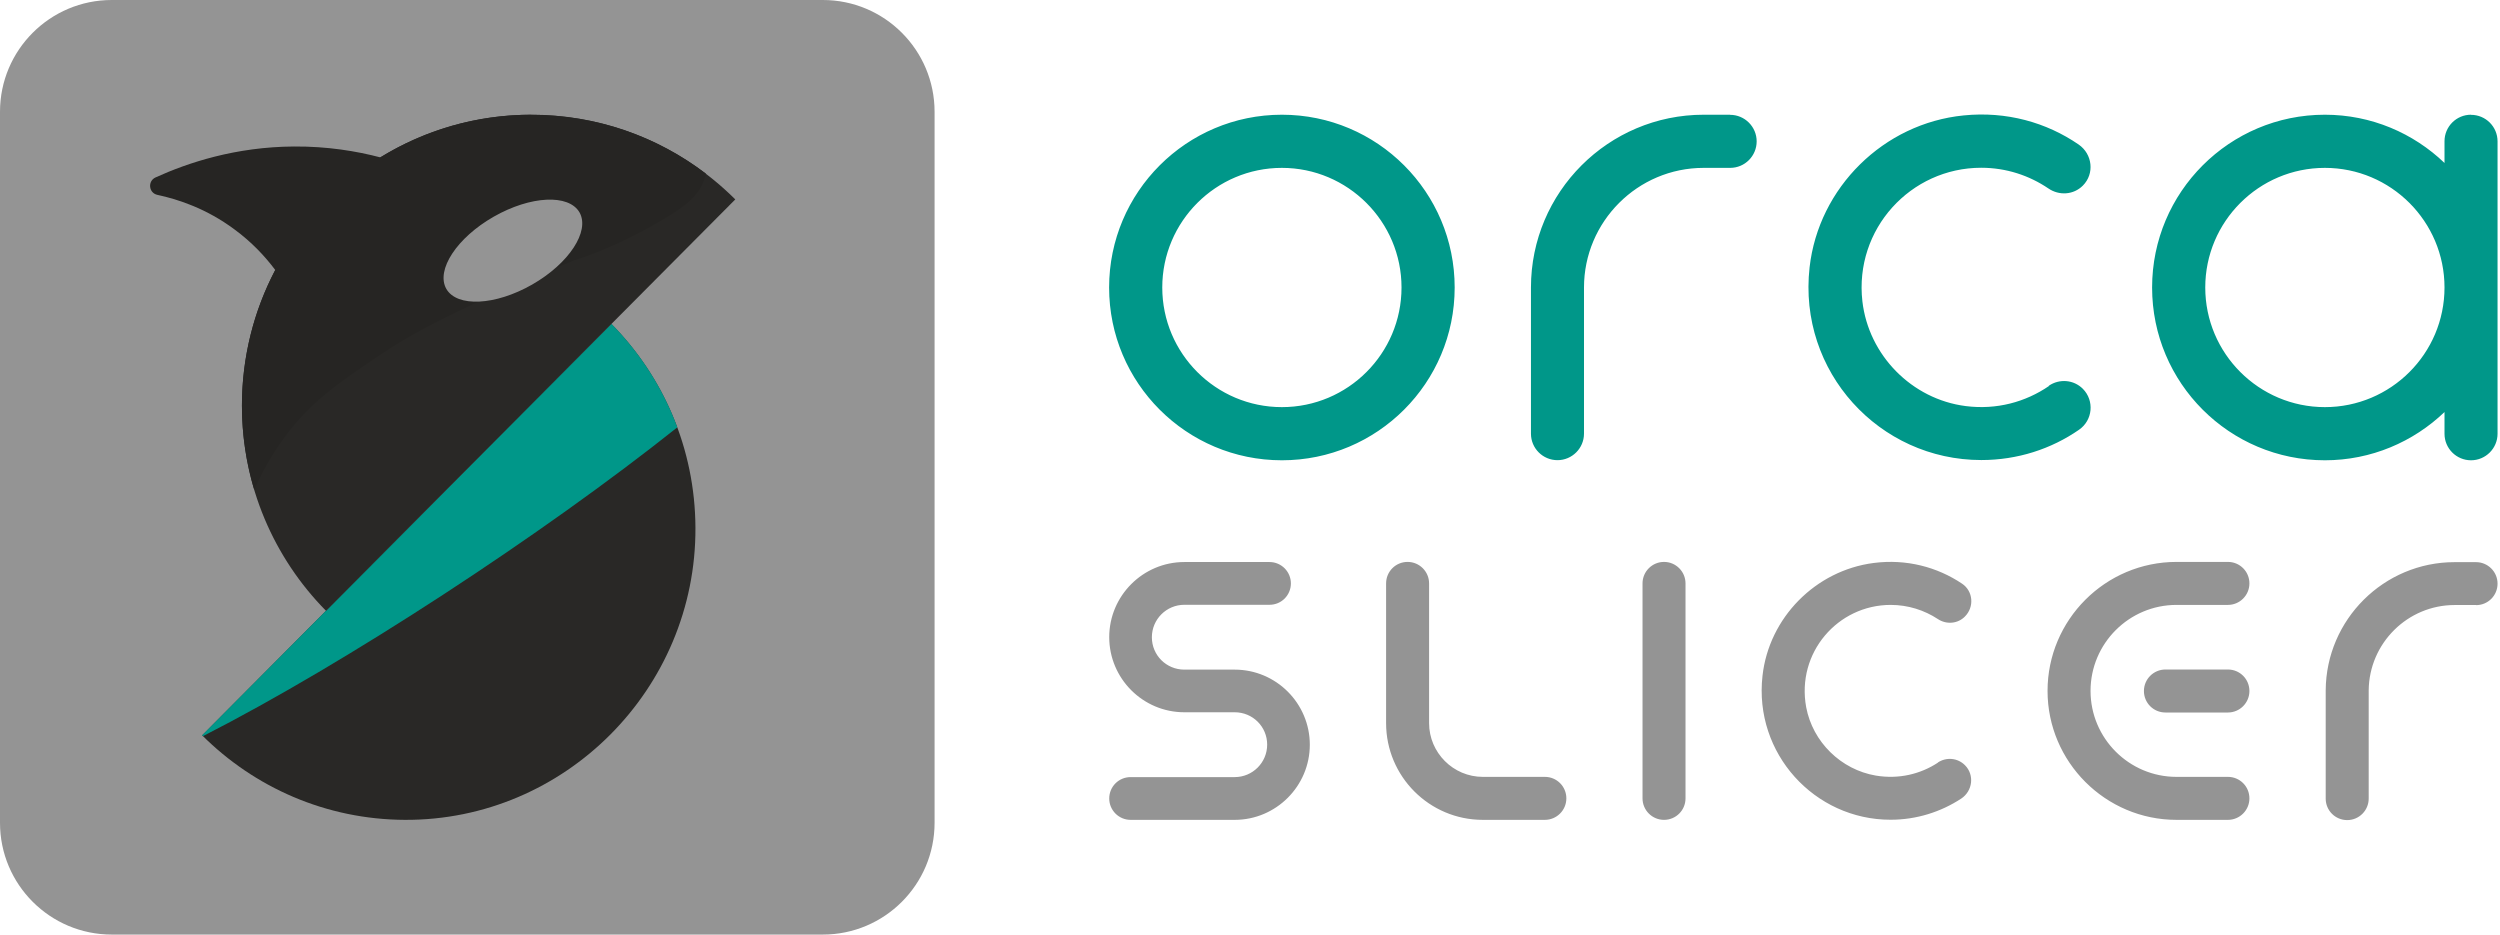
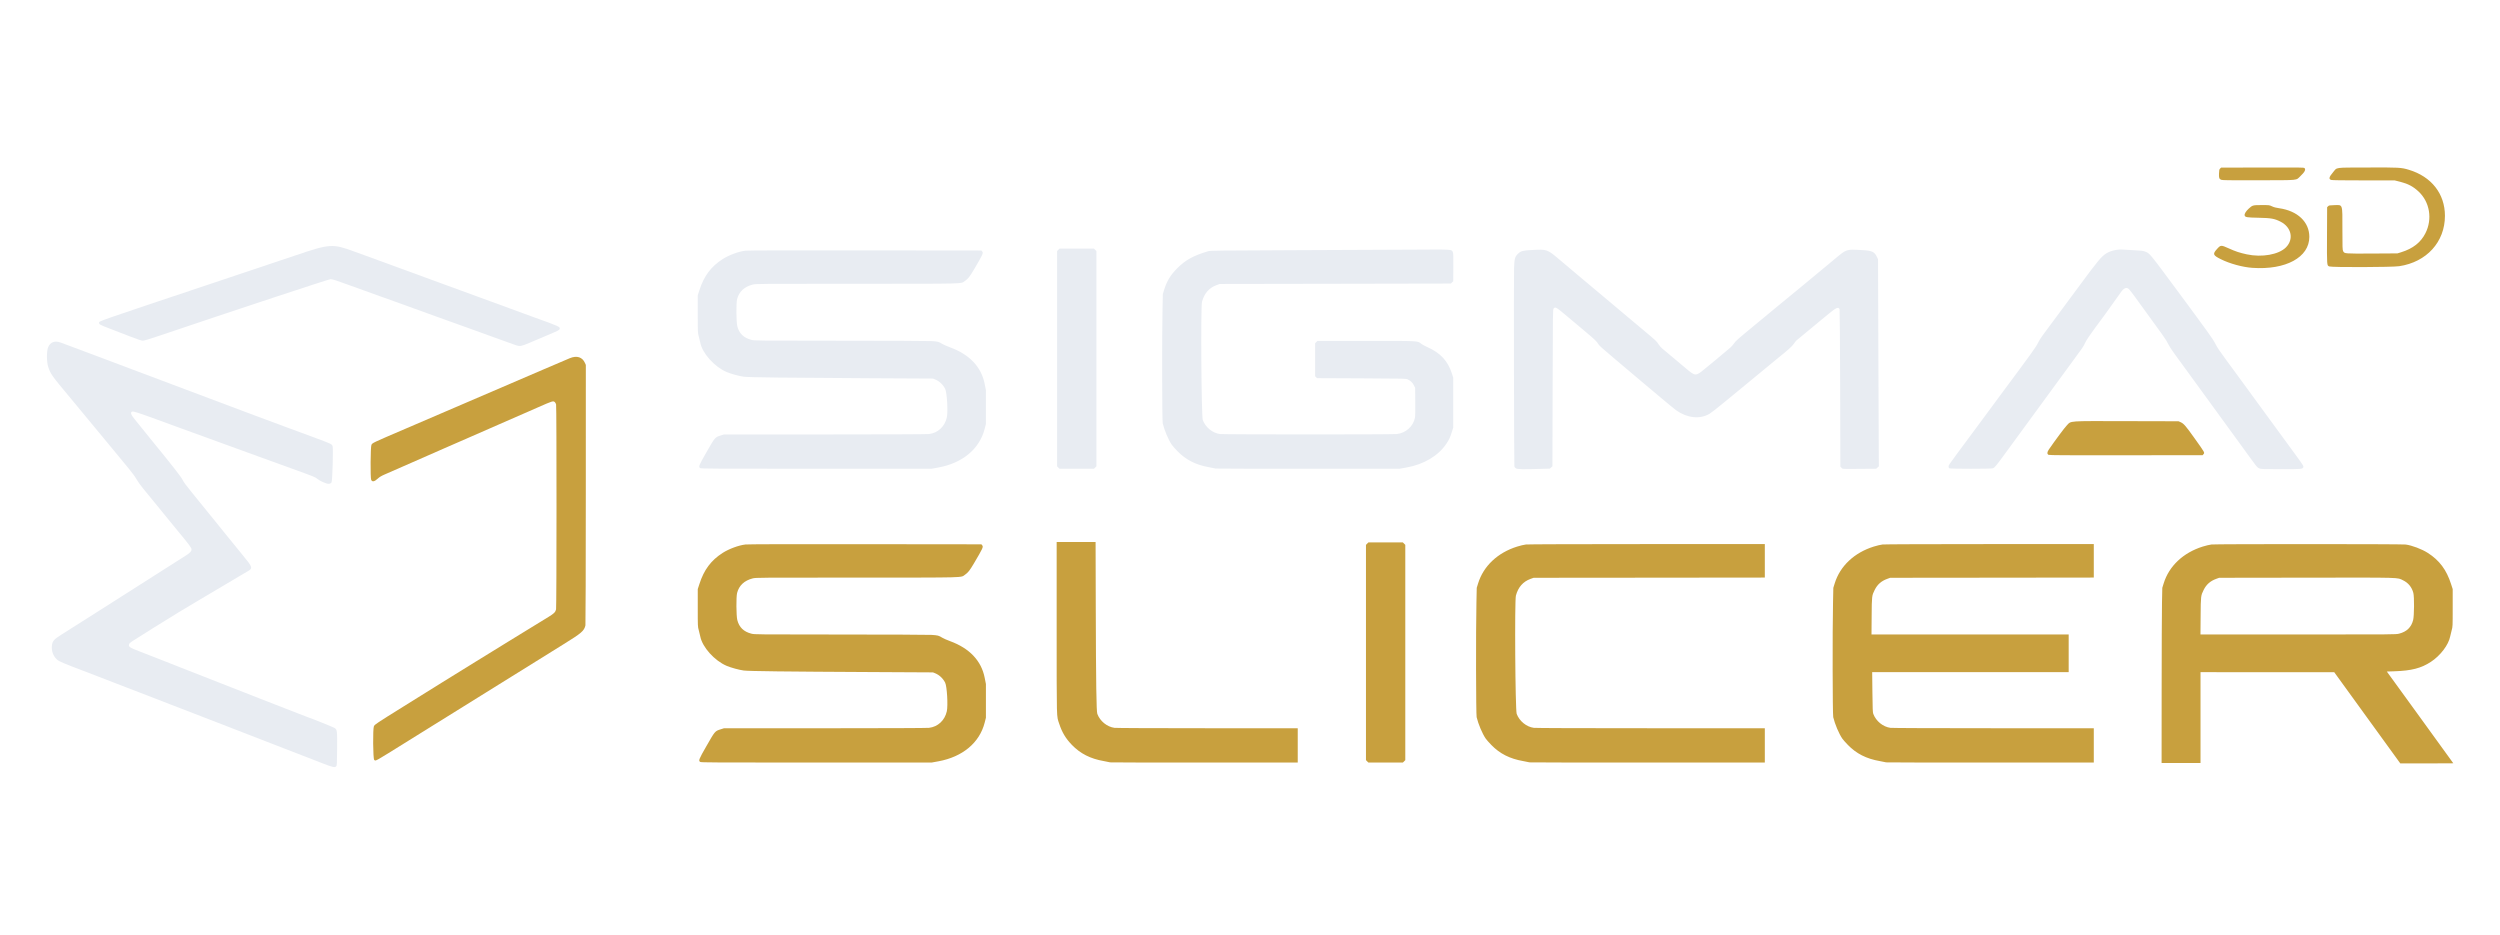
- <svg xmlns="http://www.w3.org/2000/svg" id="a" width="214" height="80" viewBox="0 0 214 80">
-   <g id="b">
-     <g id="c">
-       <rect width="80" height="80" rx="9.57" ry="9.57" style="fill:#949494;" />
+ <svg xmlns="http://www.w3.org/2000/svg" width="214" height="80" viewBox="0 0 214 80">
+   <g transform="translate(-21.544,1.254) scale(0.21496)">
+     <g transform="translate(0.00,0.00) scale(1.0) translate(0,0)">
+       <path fill="#E8ECF2" d="M228.08,297.91C225.61,296.94 222.05,295.57 220.17,294.84C218.29,294.12 215.47,293.03 213.92,292.42C212.36,291.81 210.33,291.02 209.42,290.67C208.50,290.32 206.89,289.70 205.83,289.29C204.78,288.88 202.23,287.89 200.17,287.09C198.10,286.30 195.59,285.32 194.58,284.92C192.55,284.11 190.80,283.44 180.58,279.50C176.73,278.02 172.76,276.48 171.75,276.09C170.74,275.70 168.98,275.02 167.83,274.58C166.69,274.14 164.25,273.20 162.42,272.48C160.58,271.77 157.58,270.61 155.75,269.91C153.92,269.21 151.55,268.30 150.50,267.89C149.45,267.47 147.05,266.55 145.17,265.83C143.29,265.12 140.47,264.03 138.92,263.42C137.36,262.82 134.81,261.83 133.25,261.24C125.45,258.28 123.77,257.57 122.95,256.83C121.44,255.49 120.67,253.43 120.89,251.31C121.08,249.48 121.66,248.79 124.50,247.00C125.28,246.51 127.12,245.34 128.58,244.41C131.92,242.29 137.77,238.59 139.75,237.33C140.58,236.81 143.05,235.24 145.25,233.83C147.45,232.43 149.92,230.85 150.75,230.33C151.58,229.81 154.05,228.24 156.25,226.83C158.45,225.43 160.92,223.85 161.75,223.33C164.08,221.86 172.93,216.23 174.38,215.29C175.97,214.26 176.50,213.67 176.50,212.92C176.50,212.33 175.46,210.93 171.22,205.83C170.20,204.59 168.32,202.31 167.06,200.75C165.80,199.19 164.24,197.28 163.59,196.49C162.95,195.71 161.66,194.13 160.73,192.99C159.79,191.85 158.20,189.90 157.19,188.67C156.16,187.41 155.01,185.79 154.58,185.00C154.10,184.11 152.94,182.52 151.48,180.75C147.14,175.49 146.42,174.62 145.50,173.49C145.00,172.88 141.73,168.93 138.25,164.73C134.76,160.52 131.54,156.63 131.08,156.07C130.62,155.51 129.41,154.05 128.39,152.82C120.71,143.62 120.38,143.15 119.42,140.25C118.76,138.27 118.75,133.99 119.40,132.43C120.26,130.36 122.10,129.70 124.45,130.60C125.08,130.83 127.16,131.61 129.08,132.33C131.01,133.05 134.38,134.31 136.58,135.14C138.78,135.96 142.38,137.31 144.58,138.14C146.78,138.96 149.90,140.13 151.50,140.75C153.10,141.36 163.12,145.12 173.75,149.12C184.38,153.11 196.76,157.76 201.25,159.45C209.55,162.58 211.03,163.13 214.58,164.41C215.68,164.81 217.93,165.63 219.58,166.25C221.23,166.86 223.60,167.73 224.83,168.19C232.31,170.96 232.30,170.96 232.66,171.81C232.97,172.57 232.62,185.40 232.26,186.21C232.08,186.61 231.63,186.83 231.01,186.83C230.17,186.83 227.65,185.73 226.69,184.93C225.66,184.09 225.92,184.20 215.92,180.58C211.70,179.06 206.64,177.22 204.67,176.50C200.69,175.05 193.64,172.48 188.17,170.50C182.98,168.62 175.79,166.01 171.67,164.50C169.70,163.78 165.68,162.31 162.75,161.24C155.53,158.60 153.46,157.93 152.94,158.06C151.98,158.30 152.30,159.27 154.03,161.35C154.61,162.04 155.58,163.24 156.19,164.01C156.79,164.79 158.58,166.99 160.15,168.92C168.91,179.64 172.37,184.07 172.92,185.23C173.32,186.10 174.34,187.48 176.74,190.42C180.58,195.12 184.78,200.29 186.42,202.35C187.06,203.15 188.48,204.92 189.58,206.27C190.68,207.62 192.22,209.52 193.01,210.49C193.79,211.46 195.54,213.60 196.88,215.24C201.01,220.27 201.05,220.44 198.50,221.87C198.00,222.16 196.50,223.04 195.17,223.83C193.84,224.63 191.10,226.25 189.08,227.45C187.07,228.64 183.73,230.61 181.67,231.83C173.32,236.76 169.70,238.97 161.42,244.14C151.57,250.29 151.92,250.06 151.66,250.68C151.26,251.66 151.78,252.02 155.75,253.55C157.31,254.15 160.20,255.28 162.17,256.05C164.14,256.83 166.65,257.81 167.75,258.24C168.85,258.68 170.80,259.44 172.08,259.95C179.24,262.76 182.55,264.06 188.50,266.39C192.12,267.81 196.17,269.40 197.50,269.91C198.83,270.43 201.42,271.45 203.25,272.17C206.16,273.32 208.76,274.33 213.50,276.16C214.19,276.43 216.68,277.40 219.05,278.32C221.41,279.24 223.38,280.00 223.42,280.00C223.70,280.00 233.03,283.77 233.46,284.05C234.49,284.74 234.52,285.00 234.47,292.36C234.42,298.58 234.40,298.99 234.10,299.32C233.55,299.92 232.83,299.76 228.08,297.91ZM305.83,131.69C305.33,131.51 303.53,130.87 301.83,130.26C300.14,129.65 297.74,128.79 296.50,128.34C295.26,127.90 291.21,126.43 287.50,125.08C283.79,123.74 279.51,122.20 278.00,121.67C276.49,121.13 274.84,120.54 274.33,120.35C273.30,119.96 259.34,114.91 255.75,113.63C254.47,113.17 252.52,112.48 251.42,112.09C247.66,110.75 242.42,108.86 240.08,108.00C234.36,105.89 232.63,105.33 231.86,105.33C231.17,105.33 193.86,117.66 163.80,127.82C159.75,129.19 157.61,129.83 157.11,129.83C156.57,129.83 155.13,129.35 151.81,128.07C149.30,127.10 145.79,125.74 144.00,125.05C139.88,123.47 139.67,123.35 139.67,122.66C139.67,122.03 138.69,122.37 186.17,106.50C199.32,102.10 213.53,97.34 217.75,95.91C231.55,91.23 232.66,91.15 241.17,94.29C243.05,94.98 245.07,95.72 245.67,95.92C246.26,96.13 248.51,96.96 250.67,97.75C254.70,99.25 263.62,102.51 270.08,104.85C272.10,105.59 274.84,106.59 276.17,107.08C277.50,107.57 280.68,108.74 283.25,109.67C285.82,110.61 288.93,111.74 290.17,112.20C291.40,112.66 294.03,113.62 296.00,114.33C297.97,115.05 301.35,116.29 303.50,117.08C305.65,117.87 308.13,118.78 309.00,119.10C309.87,119.42 311.60,120.05 312.83,120.50C323.07,124.17 323.36,124.31 323.08,125.18C322.94,125.63 322.54,125.83 318.00,127.75C315.66,128.73 312.52,130.07 311.01,130.71C307.93,132.03 307.23,132.16 305.83,131.69Z" />
+       <path fill="#C8A03E" d="M249.24,296.76C248.75,296.40 248.65,284.25 249.13,283.33C249.50,282.63 250.11,282.22 261.00,275.44C265.45,272.67 272.35,268.37 276.33,265.89C280.32,263.41 286.25,259.74 289.50,257.74C292.75,255.75 295.68,253.94 296.00,253.74C296.32,253.53 299.25,251.73 302.50,249.73C305.75,247.74 310.37,244.91 312.75,243.44C315.13,241.98 317.83,240.33 318.74,239.77C320.84,238.48 321.43,237.89 321.66,236.81C321.88,235.75 321.90,156.23 321.67,155.25C321.59,154.88 321.35,154.45 321.16,154.29C320.48,153.75 320.34,153.79 314.67,156.28C313.52,156.79 311.76,157.56 310.75,158.00C306.28,159.95 300.58,162.44 298.67,163.28C297.52,163.79 295.76,164.56 294.75,165.00C293.74,165.44 290.48,166.87 287.50,168.17C278.94,171.92 277.98,172.34 276.83,172.83C276.24,173.09 273.50,174.28 270.75,175.50C268.00,176.71 263.39,178.73 260.50,180.00C257.61,181.26 254.43,182.65 253.42,183.10C252.06,183.69 251.34,184.13 250.63,184.78C249.31,186.00 248.44,186.15 248.03,185.24C247.67,184.47 247.76,172.06 248.13,171.33C248.53,170.53 248.33,170.62 261.61,164.93C272.29,160.34 292.93,151.48 317.00,141.13C321.90,139.03 326.48,137.07 327.17,136.79C329.94,135.66 332.13,136.36 333.16,138.70L333.51,139.48L333.50,191.03C333.49,219.38 333.43,242.85 333.35,243.19C332.84,245.39 331.86,246.24 324.69,250.68C319.66,253.80 313.20,257.82 304.08,263.50C302.07,264.76 297.30,267.72 293.50,270.08C289.70,272.45 284.63,275.59 282.25,277.08C279.87,278.56 275.70,281.15 273.00,282.83C270.30,284.51 265.83,287.29 263.08,289.00C248.72,297.94 249.93,297.27 249.24,296.76Z" />
+     </g>
+     <g transform="translate(0.00,-54.00) scale(1.0) translate(360,0)">
+       <path fill="#E8ECF2" d="M343.88,234.67C343.51,234.44 343.33,234.19 343.27,233.80C343.13,232.87 343.01,158.46 343.14,154.92C343.29,151.02 343.48,150.36 344.83,149.10C345.88,148.12 346.73,147.90 350.08,147.73C356.52,147.41 356.17,147.28 361.86,152.08C363.81,153.73 367.58,156.91 370.24,159.14C372.91,161.37 376.40,164.30 378.00,165.65C379.60,166.99 382.12,169.10 383.58,170.33C385.05,171.56 387.19,173.36 388.33,174.33C389.48,175.30 392.29,177.66 394.58,179.57C399.73,183.87 399.88,184.01 400.69,185.28C401.05,185.84 401.70,186.59 402.13,186.94C403.04,187.67 407.80,191.67 411.32,194.65C415.40,198.10 415.41,198.10 419.19,194.97C420.42,193.95 422.17,192.52 423.08,191.78C424.70,190.47 427.25,188.33 429.21,186.64C429.74,186.18 430.43,185.41 430.74,184.91C431.37,183.94 432.22,183.20 440.25,176.59C443.00,174.32 446.25,171.63 447.48,170.61C448.70,169.59 450.59,168.04 451.66,167.17C452.74,166.30 455.56,163.98 457.94,162.01C467.00,154.50 468.17,153.53 470.41,151.67C475.73,147.22 475.21,147.40 481.92,147.77C485.80,147.99 486.71,148.44 487.73,150.66L488.08,151.42L488.21,188.33C488.28,208.64 488.36,227.19 488.38,229.56L488.42,233.86L487.87,234.35L487.33,234.83L481.96,234.87C473.20,234.94 474.07,234.98 473.55,234.45L473.08,233.99L473.00,202.79C472.95,185.11 472.85,171.45 472.77,171.28C472.29,170.29 471.42,170.65 468.53,173.05C467.28,174.09 465.83,175.28 465.32,175.68C464.39,176.41 456.31,183.11 455.58,183.75C455.37,183.93 454.90,184.54 454.53,185.10C453.89,186.06 451.84,187.90 448.32,190.68C447.27,191.50 439.24,198.13 436.02,200.82C434.88,201.78 433.14,203.20 432.17,203.99C431.19,204.77 428.54,206.95 426.27,208.83C424.01,210.71 421.61,212.57 420.95,212.96C417.14,215.20 412.09,214.66 407.71,211.56C407.14,211.15 404.25,208.78 401.29,206.29C398.34,203.80 394.75,200.79 393.33,199.60C391.91,198.41 390.22,196.98 389.58,196.43C388.93,195.87 385.87,193.29 382.77,190.68C378.48,187.08 377.02,185.77 376.69,185.18C376.11,184.16 375.30,183.38 371.83,180.47C370.23,179.12 367.16,176.54 365.01,174.74C359.78,170.33 359.61,170.23 358.90,171.02C358.59,171.36 358.58,172.18 358.50,202.61L358.42,233.86L357.90,234.32L357.39,234.78L353.58,234.89C346.60,235.09 344.49,235.05 343.88,234.67ZM639.90,234.68C639.00,234.27 639.20,234.53 632.67,225.50C631.51,223.90 629.84,221.61 628.97,220.42C628.10,219.22 626.19,216.60 624.72,214.58C623.26,212.57 620.15,208.29 617.81,205.08C615.47,201.88 612.34,197.56 610.84,195.50C609.34,193.44 607.23,190.54 606.14,189.06C604.96,187.45 603.91,185.80 603.52,184.97C602.83,183.47 602.58,183.12 590.36,166.33C589.39,165.00 588.36,163.67 588.07,163.38C587.08,162.37 586.03,162.76 584.74,164.61C582.90,167.25 580.19,171.05 578.81,172.92C578.01,174.02 575.99,176.75 574.33,179.00C572.25,181.83 571.09,183.57 570.56,184.67C569.68,186.48 569.94,186.10 564.92,192.92C562.82,195.76 560.35,199.13 559.43,200.42C557.70,202.82 553.27,208.87 547.02,217.39C545.05,220.06 541.59,224.80 539.32,227.92C535.08,233.75 534.58,234.35 533.78,234.66C533.14,234.90 516.94,234.90 516.49,234.66C516.28,234.55 516.17,234.31 516.17,233.97C516.17,233.43 516.26,233.29 519.68,228.67C520.67,227.34 523.81,223.10 526.66,219.25C529.51,215.40 532.75,211.01 533.87,209.50C534.98,207.99 536.28,206.22 536.76,205.58C549.72,188.14 550.97,186.39 551.80,184.67C552.18,183.89 552.96,182.61 553.55,181.83C554.59,180.46 563.76,168.07 567.87,162.50C575.68,151.89 577.09,150.20 579.08,149.01C580.89,147.92 583.63,147.35 585.91,147.57C586.56,147.64 588.51,147.75 590.25,147.83C592.87,147.94 593.58,148.03 594.38,148.33C596.32,149.06 595.93,148.59 608.07,165.00C609.25,166.60 610.83,168.74 611.58,169.75C612.33,170.76 613.85,172.82 614.95,174.33C616.05,175.85 618.02,178.55 619.32,180.33C620.87,182.45 621.98,184.17 622.51,185.25C623.11,186.47 624.26,188.18 626.84,191.67C628.77,194.28 630.78,197.02 631.31,197.75C631.84,198.48 633.40,200.62 634.78,202.50C636.16,204.38 638.35,207.38 639.65,209.17C642.78,213.49 648.28,221.01 654.09,228.92C657.35,233.35 657.66,233.86 657.40,234.29C656.97,234.98 656.74,235.00 648.50,234.99C641.15,234.99 640.53,234.97 639.90,234.68ZM19.04,234.57C18.30,234.06 18.50,233.56 21.44,228.43C24.99,222.22 24.91,222.32 27.22,221.58L28.52,221.17L68.63,221.17C93.49,221.16 109.29,221.10 110.17,221.00C113.69,220.60 116.45,218.04 117.26,214.41C117.77,212.09 117.33,204.45 116.59,203.00C115.71,201.28 114.31,199.97 112.62,199.27L111.75,198.92L87.33,198.79C53.26,198.62 38.46,198.44 36.42,198.18C34.56,197.94 31.36,197.06 29.60,196.32C24.73,194.25 19.90,188.86 19.08,184.60C18.96,183.95 18.68,182.81 18.47,182.08C18.09,180.78 18.08,180.59 18.08,173.25L18.08,165.75L18.73,163.75C20.55,158.07 23.36,154.31 27.98,151.35C30.52,149.73 34.38,148.30 37.08,147.99C38.09,147.88 53.65,147.83 84.81,147.87L131.03,147.92L131.35,148.31C131.87,148.95 131.65,149.42 128.04,155.54C126.35,158.39 125.71,159.20 124.48,160.04C122.71,161.25 126.05,161.17 81.41,161.17C42.24,161.17 41.19,161.17 39.96,161.49C36.63,162.34 34.52,164.30 33.75,167.28C33.34,168.86 33.40,176.37 33.83,178.08C34.57,180.98 36.38,182.72 39.43,183.50C40.69,183.83 41.40,183.83 74.73,183.84C93.44,183.84 109.84,183.91 111.17,183.99C113.70,184.15 114.04,184.24 115.44,185.11C115.91,185.41 117.33,186.03 118.61,186.50C126.32,189.34 131.00,194.29 132.33,201.02L132.83,203.56L132.83,210.27L132.83,216.98L132.33,218.95C130.28,226.94 123.57,232.55 113.92,234.33L111.17,234.83L65.29,234.83C24.03,234.83 19.37,234.81 19.04,234.57ZM161.65,234.35L161.17,233.86L161.17,191.00L161.17,148.14L161.65,147.65L162.14,147.17L169.00,147.17L175.86,147.17L176.35,147.65L176.83,148.14L176.83,191.00L176.83,233.86L176.35,234.35L175.86,234.83L169.00,234.83L162.14,234.83L161.65,234.35ZM224.31,234.75C224.27,234.71 223.12,234.48 221.77,234.24C216.46,233.32 212.44,231.28 209.08,227.81C208.15,226.86 207.15,225.72 206.85,225.28C205.49,223.29 203.91,219.55 203.24,216.75C202.98,215.63 202.91,182.53 203.16,171.08L203.28,165.25L203.82,163.50C204.87,160.10 206.39,157.61 209.00,155.00C212.30,151.69 215.38,149.99 221.33,148.20C222.17,147.95 225.27,147.91 255.83,147.79C274.30,147.72 295.70,147.63 303.37,147.58C318.95,147.48 318.28,147.44 318.76,148.59C318.97,149.09 319.00,150.09 318.96,154.67L318.92,160.16L318.45,160.62L317.99,161.08L271.95,161.17L225.92,161.25L224.68,161.70C221.71,162.78 219.78,164.99 218.88,168.33C218.33,170.37 218.62,213.90 219.19,215.44C220.27,218.33 223.07,220.61 226.01,221.00C227.69,221.21 294.60,221.22 296.49,221.00C300.04,220.59 302.96,217.98 303.67,214.57C303.79,213.99 303.84,211.74 303.80,208.13L303.75,202.58L303.26,201.61C302.70,200.51 301.94,199.78 300.84,199.27C300.09,198.92 299.94,198.92 282.38,198.83L264.68,198.75L264.30,198.37L263.92,197.99L263.92,191.42L263.92,184.84L264.38,184.38L264.84,183.92L284.21,183.92C305.83,183.92 304.60,183.85 306.21,185.08C306.63,185.40 307.67,185.97 308.52,186.34C313.84,188.68 316.83,191.92 318.46,197.12L318.92,198.58L318.92,208.50L318.92,218.42L318.39,220.12C317.68,222.38 317.34,223.12 316.22,224.82C313.05,229.62 307.26,233.09 300.37,234.32L297.52,234.83L260.95,234.83C240.84,234.83 224.35,234.80 224.31,234.75Z" />
+       <path fill="#C8A03E" d="M556.00,229.29C555.33,228.95 555.37,228.23 556.12,227.14C558.58,223.56 562.41,218.41 563.26,217.56C565.11,215.68 563.16,215.82 587.17,215.87L607.75,215.92L608.60,216.30C609.84,216.86 610.62,217.76 614.11,222.67C618.33,228.59 618.21,228.38 617.67,229.04L617.36,229.42L586.89,229.46C562.62,229.49 556.33,229.45 556.00,229.29ZM637.17,154.83C633.26,154.56 628.16,153.17 624.60,151.39C621.43,149.81 621.25,149.33 623.06,147.33C624.54,145.69 624.66,145.68 627.72,147.06C630.52,148.32 632.00,148.81 634.92,149.45C640.92,150.75 647.64,149.56 650.51,146.68C653.75,143.43 652.74,138.63 648.33,136.42C645.96,135.22 644.59,134.98 639.67,134.88C634.86,134.79 634.26,134.68 634.07,133.93C633.92,133.34 634.59,132.26 635.73,131.22C637.19,129.88 637.35,129.83 640.86,129.83C643.91,129.83 643.92,129.83 644.98,130.34C645.72,130.69 646.58,130.92 647.79,131.08C655.16,132.12 659.83,136.55 659.83,142.50C659.83,150.64 650.45,155.74 637.17,154.83ZM667.74,154.26C666.81,153.86 666.82,154.03 666.87,141.88L666.92,130.68L667.30,130.30C667.64,129.95 667.85,129.91 669.74,129.86C673.23,129.77 673.00,129.08 673.00,139.45C673.00,146.86 673.03,147.64 673.29,148.17C673.81,149.20 673.76,149.19 684.92,149.13L694.92,149.07L696.38,148.62C701.10,147.16 704.23,144.70 706.08,141.01C708.92,135.36 707.79,128.60 703.31,124.42C701.17,122.42 699.15,121.35 696.03,120.56L693.80,120.00L681.43,120.00C672.86,120.00 668.89,119.94 668.52,119.82C667.47,119.45 667.65,118.68 669.28,116.76C671.02,114.71 669.47,114.92 682.72,114.87C695.53,114.81 696.45,114.86 699.47,115.78C708.47,118.49 713.83,125.34 713.83,134.11C713.83,144.51 706.54,152.54 695.61,154.17C692.79,154.59 668.67,154.67 667.74,154.26ZM624.72,119.76C623.93,119.41 623.79,119.01 623.86,117.24C623.91,115.88 623.97,115.63 624.30,115.30L624.68,114.92L641.16,114.87C656.02,114.83 657.66,114.85 657.90,115.09C658.51,115.70 658.02,116.65 656.23,118.35C654.41,120.07 656.09,119.91 639.67,119.95C627.66,119.98 625.16,119.95 624.72,119.76Z" />
+     </g>
+     <g transform="translate(376.00,63.00) scale(1.0) translate(0,140)">
+       <path fill="#C8A03E" d="M666.90,77.01L653.75,58.85L627.12,58.84L600.50,58.83L600.50,76.92L600.50,95.00L592.75,95.00L585.00,95.00L585.02,65.96C585.03,49.99 585.09,34.29 585.16,31.08L585.28,25.25L585.82,23.50C587.96,16.58 593.58,11.27 601.38,8.82C602.54,8.45 604.12,8.08 604.88,7.99C606.74,7.78 680.50,7.79 682.16,8.00C684.70,8.33 688.62,9.82 691.02,11.35C695.64,14.31 698.45,18.07 700.27,23.75L700.92,25.75L700.92,33.25C700.92,40.59 700.91,40.78 700.53,42.08C700.32,42.81 700.04,43.95 699.92,44.60C699.27,47.97 696.02,52.25 692.23,54.73C688.36,57.26 684.53,58.25 677.72,58.48L674.69,58.58L687.93,76.83C695.21,86.87 701.17,95.10 701.17,95.12C701.17,95.15 696.42,95.17 690.61,95.17L680.06,95.17L666.90,77.01ZM3.04,94.57C2.30,94.06 2.50,93.56 5.44,88.43C8.99,82.22 8.91,82.32 11.22,81.58L12.52,81.17L52.63,81.17C77.49,81.16 93.29,81.10 94.17,81.00C97.69,80.60 100.45,78.04 101.26,74.41C101.77,72.09 101.33,64.45 100.59,63.00C99.71,61.28 98.31,59.97 96.62,59.27L95.75,58.92L71.33,58.79C37.26,58.62 22.46,58.44 20.42,58.18C18.56,57.94 15.36,57.06 13.60,56.32C8.73,54.25 3.90,48.86 3.08,44.60C2.96,43.95 2.68,42.81 2.47,42.08C2.09,40.78 2.08,40.59 2.08,33.25L2.08,25.75L2.73,23.75C4.55,18.07 7.36,14.31 11.98,11.35C14.52,9.73 18.38,8.30 21.08,7.99C22.09,7.88 37.65,7.83 68.81,7.87L115.03,7.92L115.35,8.31C115.87,8.95 115.65,9.42 112.04,15.54C110.35,18.39 109.71,19.20 108.48,20.04C106.71,21.25 110.05,21.17 65.41,21.17C26.24,21.17 25.19,21.17 23.96,21.49C20.63,22.34 18.52,24.30 17.75,27.28C17.34,28.86 17.40,36.37 17.83,38.08C18.57,40.98 20.38,42.72 23.43,43.50C24.69,43.83 25.40,43.83 58.73,43.84C77.44,43.84 93.84,43.91 95.17,43.99C97.70,44.15 98.04,44.24 99.44,45.11C99.91,45.41 101.33,46.03 102.61,46.50C110.32,49.34 115.00,54.29 116.33,61.02L116.83,63.56L116.83,70.27L116.83,76.98L116.33,78.95C114.28,86.94 107.57,92.55 97.92,94.33L95.17,94.83L49.29,94.83C8.03,94.83 3.37,94.81 3.04,94.57ZM166.31,94.75C166.27,94.71 165.12,94.48 163.77,94.24C158.46,93.32 154.44,91.28 151.08,87.81C148.62,85.27 147.13,82.80 146.00,79.33C144.93,76.07 145.01,78.97 145.00,41.38L145.00,7.00L152.75,7.00L160.50,7.00L160.57,32.62C160.66,63.64 160.82,74.44 161.19,75.44C162.27,78.34 165.07,80.61 168.01,81.00C168.77,81.09 183.16,81.16 205.12,81.16L241.00,81.17L241.00,88.00L241.00,94.83L203.69,94.83C183.18,94.83 166.35,94.80 166.31,94.75ZM268.65,94.35L268.17,93.86L268.17,51.00L268.17,8.14L268.65,7.65L269.14,7.17L276.00,7.17L282.86,7.17L283.35,7.65L283.83,8.14L283.83,51.00L283.83,93.86L283.35,94.35L282.86,94.83L276.00,94.83L269.14,94.83L268.65,94.35ZM333.31,94.75C333.27,94.71 332.12,94.48 330.77,94.24C325.46,93.32 321.44,91.28 318.08,87.81C317.15,86.86 316.15,85.72 315.85,85.28C314.49,83.29 312.91,79.55 312.24,76.75C311.98,75.63 311.91,42.53 312.16,31.08L312.28,25.25L312.82,23.50C314.96,16.58 320.58,11.27 328.38,8.82C329.54,8.45 331.12,8.08 331.88,7.99C332.71,7.90 351.67,7.84 380.12,7.83L427.00,7.83L427.00,14.50L427.00,21.16L380.96,21.21L334.92,21.25L333.68,21.70C330.71,22.78 328.78,24.99 327.88,28.33C327.33,30.37 327.62,73.90 328.19,75.44C329.27,78.33 332.07,80.61 335.01,81.00C335.78,81.10 353.57,81.16 381.62,81.16L427.00,81.17L427.00,88.00L427.00,94.83L380.19,94.83C354.45,94.83 333.35,94.80 333.31,94.75ZM475.31,94.75C475.27,94.71 474.12,94.48 472.77,94.24C467.46,93.32 463.44,91.28 460.08,87.81C459.15,86.86 458.15,85.72 457.85,85.28C456.49,83.29 454.91,79.55 454.24,76.75C453.98,75.63 453.91,42.53 454.16,31.08L454.28,25.25L454.82,23.50C456.96,16.58 462.58,11.27 470.38,8.82C471.54,8.45 473.12,8.08 473.88,7.99C474.71,7.90 491.64,7.84 516.62,7.83L558.00,7.83L558.00,14.50L558.00,21.16L517.46,21.21L476.92,21.25L475.68,21.70C473.37,22.55 471.81,23.93 470.75,26.08C469.61,28.38 469.60,28.47 469.54,36.54L469.48,43.83L508.74,43.83L548.00,43.83L548.00,51.33L548.00,58.83L508.88,58.83L469.75,58.83L469.84,66.79C469.91,73.46 469.97,74.86 470.19,75.44C471.28,78.34 474.07,80.61 477.01,81.00C477.77,81.09 493.59,81.16 518.12,81.16L558.00,81.17L558.00,88.00L558.00,94.83L516.69,94.83C493.98,94.83 475.35,94.80 475.31,94.75ZM679.57,43.50C682.62,42.72 684.43,40.98 685.17,38.08C685.60,36.37 685.66,28.86 685.25,27.28C684.66,25.00 683.23,23.25 681.15,22.25C678.70,21.08 681.39,21.15 642.75,21.20L607.92,21.25L606.68,21.70C604.37,22.55 602.81,23.93 601.75,26.08C600.61,28.38 600.60,28.47 600.54,36.54L600.48,43.83L639.38,43.83C677.59,43.83 678.30,43.83 679.57,43.50Z" />
    </g>
  </g>
-   <g id="d">
-     <path id="e" d="M17.3,62.94c4.46,4.45,10.59,7.21,17.36,7.24,13.7.06,24.93-11.22,24.87-25-.03-6.81-2.77-12.97-7.2-17.45L17.31,62.94h0Z" style="fill:#292826;" />
-   </g>
-   <g id="f">
-     <path id="g" d="M52.32,27.73L17.3,62.94s.05.05.08.07c12.27-6.26,29.08-17.26,40.6-26.43-1.24-3.36-3.19-6.38-5.65-8.87" style="fill:#009789;" />
-   </g>
-   <g id="h">
-     <path id="i" d="M45.48,9.82c-13.67,0-24.77,11.15-24.77,24.91,0,6.85,2.75,13.05,7.2,17.56L62.94,17.07c-4.48-4.47-10.65-7.24-17.46-7.24" style="fill:#292826;" />
-   </g>
-   <g id="j">
-     <path id="k" d="M45.48,9.82c-4.74,0-9.17,1.34-12.93,3.65-2.02-.53-4.52-.95-7.39-.93-5,.03-9.08,1.39-11.85,2.65-.69.32-.58,1.33.16,1.49,1.82.39,4.22,1.19,6.59,2.95,1.5,1.1,2.64,2.33,3.5,3.48-1.82,3.47-2.85,7.42-2.85,11.61,0,2.5.37,4.92,1.05,7.2,1.04-2.32,2.14-3.87,2.5-4.36,2.27-3.13,4.68-4.76,8.23-7.15,2.62-1.77,6.26-3.84,16.7-8.14,0,0,3.27-.92,7.65-3.53,1.75-1.04,3.08-2.02,3.5-3.56.03-.11.06-.22.08-.32-4.15-3.17-9.33-5.04-14.95-5.04" style="fill:#262523;" />
-   </g>
-   <g id="l">
-     <path id="m" d="M49.61,18.19c.9,1.61-.91,4.37-4.06,6.17s-6.44,1.96-7.35.36c-.9-1.61.91-4.37,4.06-6.17,3.15-1.8,6.44-1.96,7.35-.36" style="fill:#949494;" />
-   </g>
-   <path d="M142.44,48.1c-1.01,0-1.84.82-1.84,1.84v18.4c0,1.01.82,1.84,1.84,1.84s1.84-.82,1.84-1.84v-18.4c0-1.01-.82-1.84-1.84-1.84ZM190.71,48.1h-4.4c-6.09,0-11.04,4.96-11.04,11.04s4.96,11.04,11.04,11.04h4.4c1.01,0,1.84-.82,1.84-1.84s-.82-1.84-1.84-1.84h-4.4c-4.06,0-7.36-3.3-7.36-7.36s3.3-7.36,7.36-7.36h4.4c1.01,0,1.84-.82,1.84-1.84s-.82-1.84-1.84-1.84v-.02.02ZM190.71,57.31h-5.35c-1.01,0-1.84.82-1.84,1.84s.82,1.84,1.84,1.84h5.35c1.01,0,1.84-.82,1.84-1.84s-.82-1.84-1.84-1.84ZM105.69,70.18h-8.91c-1.01,0-1.83-.82-1.83-1.83s.81-1.83,1.83-1.83h8.91c1.53,0,2.78-1.24,2.78-2.78s-1.24-2.77-2.78-2.77h-4.31c-3.55,0-6.43-2.89-6.43-6.43s2.89-6.43,6.43-6.43h7.29c1.01,0,1.83.82,1.83,1.83s-.81,1.83-1.83,1.83h-7.29c-1.53,0-2.78,1.24-2.78,2.78s1.24,2.77,2.78,2.77h4.31c3.55,0,6.43,2.89,6.43,6.43s-2.89,6.43-6.43,6.43h0ZM165.89,65.28c-1.49.98-3.35,1.44-5.32,1.11-2.99-.51-5.4-2.88-5.96-5.85-.86-4.67,2.71-8.76,7.23-8.76,1.49,0,2.88.45,4.04,1.21.73.49,1.71.41,2.32-.22h0c.81-.81.71-2.17-.25-2.81-2.12-1.42-4.76-2.13-7.56-1.77-4.98.64-8.97,4.69-9.52,9.66-.75,6.65,4.46,12.32,10.96,12.32,2.23,0,4.31-.67,6.05-1.81.98-.65,1.15-2.03.32-2.86h0c-.63-.63-1.59-.71-2.32-.23h.01ZM132.24,66.5h-5.31c-2.53,0-4.6-2.07-4.6-4.6v-11.96c0-1.01-.82-1.84-1.84-1.84s-1.84.82-1.84,1.84v11.96c0,4.57,3.71,8.28,8.28,8.28h5.31c1.01,0,1.84-.82,1.84-1.84s-.82-1.84-1.84-1.84h0ZM211.96,51.79h-1.84c-4.03,0-7.32,3.27-7.36,7.3v9.27c0,1.01-.82,1.84-1.84,1.84s-1.84-.82-1.84-1.84v-9.27c.04-6.06,4.98-10.97,11.03-10.97h1.84c1.01,0,1.84.82,1.84,1.84s-.82,1.84-1.84,1.84h0Z" style="fill:#949494;" />
-   <path d="M109.73,14.37c5.64,0,10.24,4.59,10.24,10.24s-4.59,10.24-10.24,10.24-10.24-4.59-10.24-10.24,4.59-10.24,10.24-10.24M109.73,9.82c-8.16,0-14.79,6.62-14.79,14.79s6.62,14.79,14.79,14.79,14.79-6.62,14.79-14.79-6.62-14.79-14.79-14.79h0ZM211.52,9.82c-1.26,0-2.27,1.02-2.27,2.27v1.86c-2.66-2.55-6.26-4.13-10.24-4.13-8.16,0-14.79,6.62-14.79,14.79s6.62,14.79,14.79,14.79c3.97,0,7.58-1.58,10.24-4.13v1.86c0,1.26,1.02,2.27,2.27,2.27s2.27-1.02,2.27-2.27V12.1c0-1.26-1.02-2.27-2.27-2.27h0ZM199.01,34.85c-5.64,0-10.24-4.59-10.24-10.24s4.59-10.24,10.24-10.24,10.24,4.59,10.24,10.24-4.59,10.24-10.24,10.24ZM148.11,9.82h-2.27c-8.16,0-14.79,6.62-14.79,14.79v12.51c0,1.26,1.02,2.27,2.27,2.27s2.27-1.02,2.27-2.27v-12.51c0-5.64,4.59-10.24,10.24-10.24h2.27c1.26,0,2.27-1.02,2.27-2.27s-1.02-2.27-2.27-2.27h0ZM175.38,33.05c-1.99,1.36-4.47,2.05-7.12,1.71-4.61-.59-8.31-4.35-8.84-8.97-.7-6.18,4.13-11.43,10.17-11.43,2.14,0,4.11.66,5.75,1.77.92.63,2.15.56,2.95-.24h0c1.02-1.02.83-2.7-.36-3.52-2.75-1.89-6.18-2.86-9.84-2.49-6.85.68-12.42,6.17-13.19,13.01-1,8.93,5.97,16.49,14.7,16.49,3.11,0,5.99-.95,8.36-2.59,1.18-.81,1.34-2.49.33-3.51h0c-.78-.78-2-.88-2.91-.26v.02h0Z" style="fill:#009789;" />
</svg>
